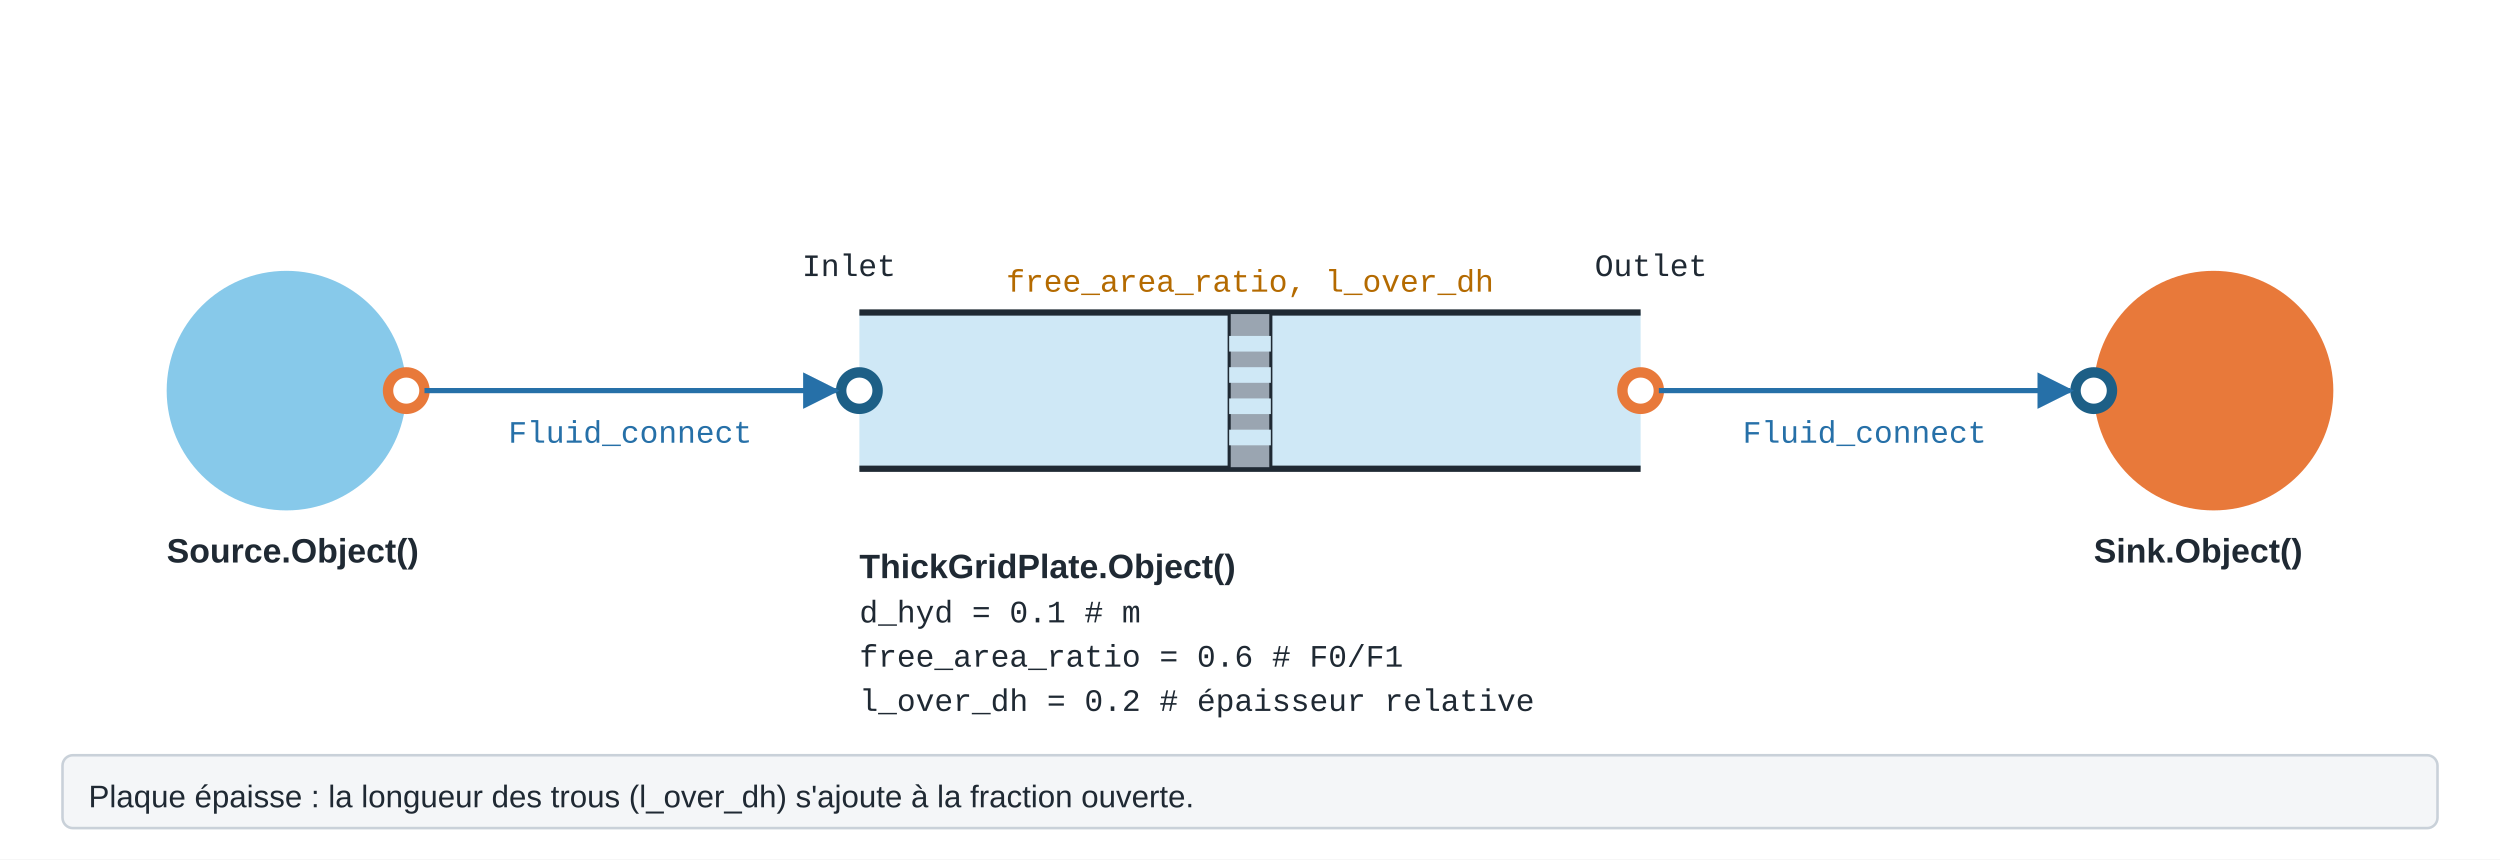
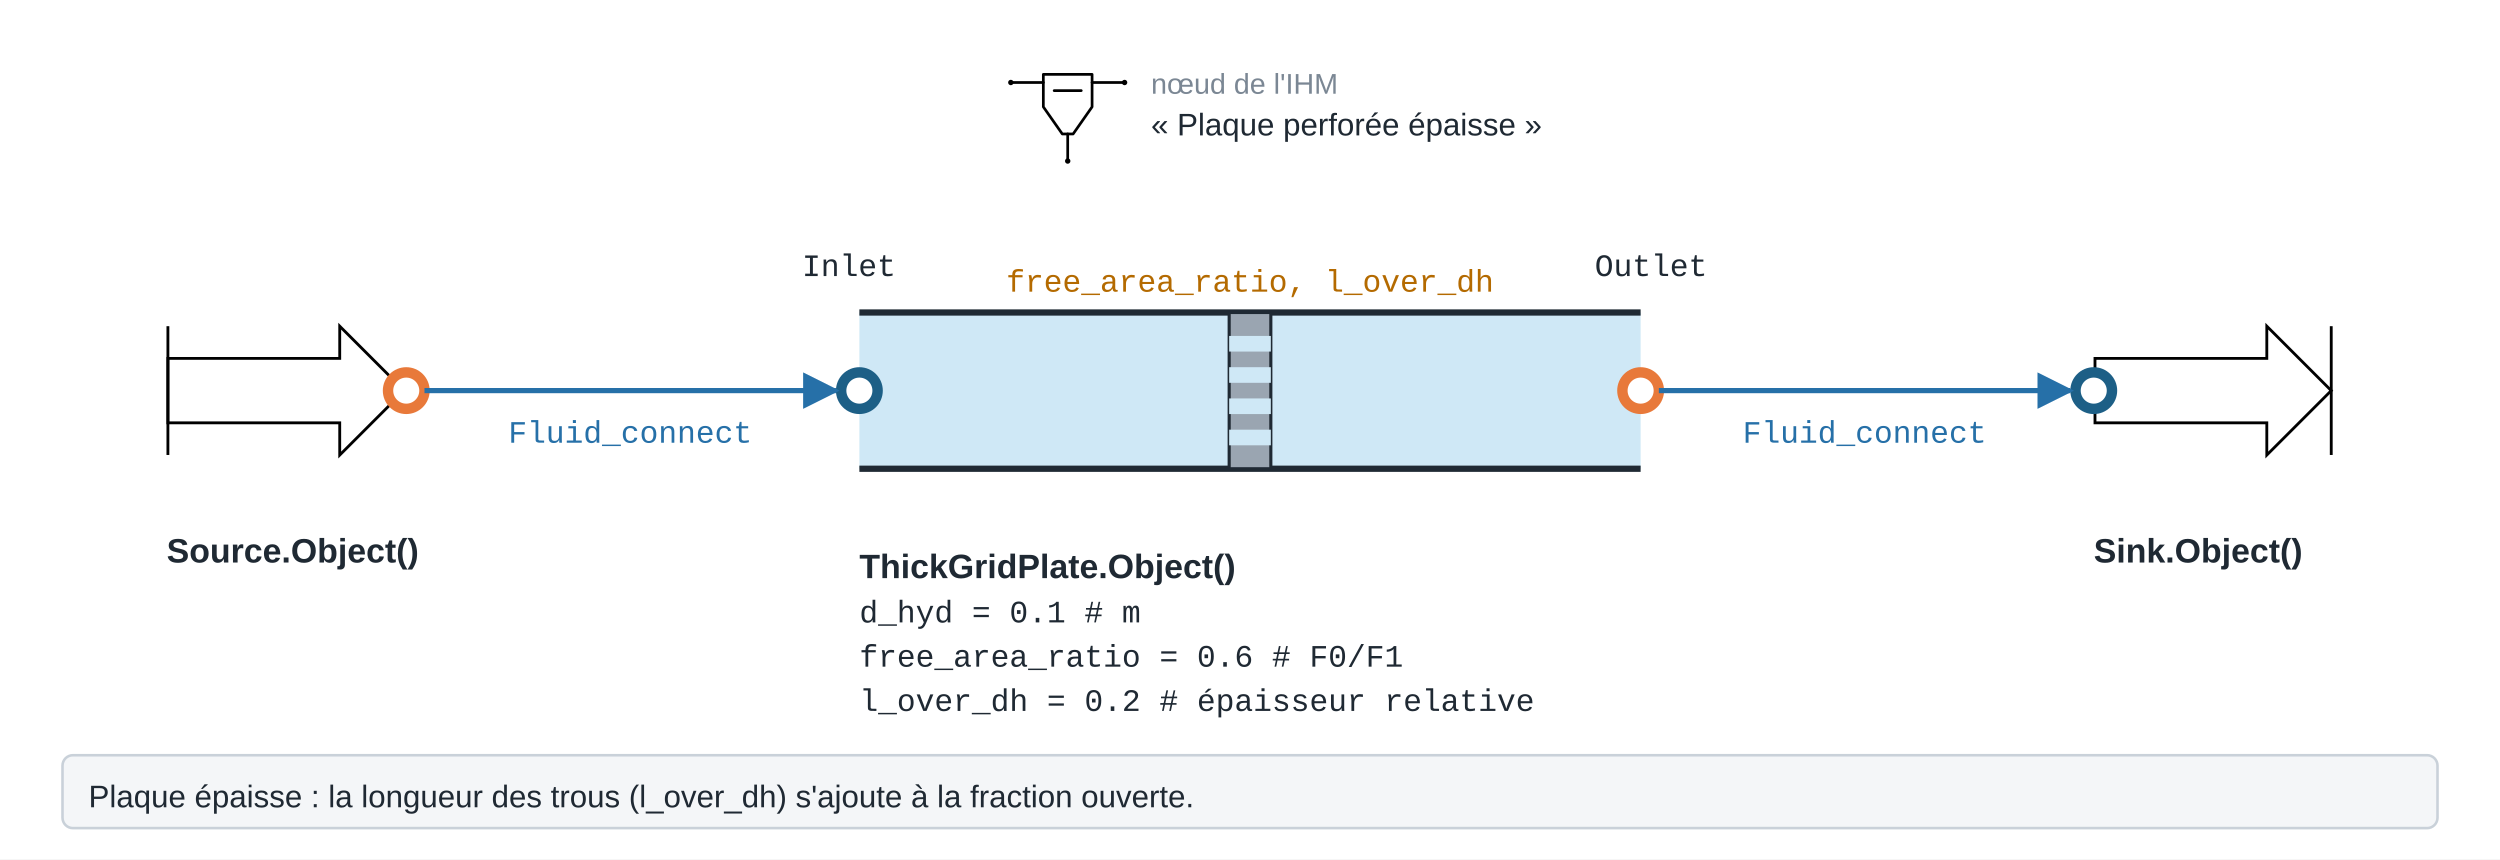
<svg xmlns="http://www.w3.org/2000/svg" width="960" height="330" viewBox="0 0 960 330" role="img" aria-label="Plaque perforée épaisse">
  <defs>
    <marker id="fleche" viewBox="0 0 10 10" refX="9" refY="5" markerWidth="7" markerHeight="7" orient="auto-start-end">
      <path d="M 0 0 L 10 5 L 0 10 z" fill="#1f2933" />
    </marker>
    <marker id="fleche_cote" viewBox="0 0 10 10" refX="9" refY="5" markerWidth="6" markerHeight="6" orient="auto-start-end">
      <path d="M 0 0 L 10 5 L 0 10 z" fill="#b46a00" />
    </marker>
    <marker id="fleche_flux" viewBox="0 0 10 10" refX="9" refY="5" markerWidth="7" markerHeight="7" orient="auto-start-end">
      <path d="M 0 0 L 10 5 L 0 10 z" fill="#2670a8" />
    </marker>
  </defs>
  <rect width="960" height="330" fill="#ffffff" />
-   <circle cx="110.0" cy="150.0" r="46.0" fill="#87c9ea" stroke="none" stroke-width="0.0" />
+   <g transform="translate(64.00 123.83) scale(0.3172)">
+     <g transform="translate(-91 -451)">
+       <path d="M92.5 494.5 300.5 494.5 300.5 455.5 378.5 533.5 300.5 611.501 300.5 572.501 92.5 572.501Z" stroke="#000000" stroke-width="3.438" stroke-miterlimit="8" fill="none" fill-rule="evenodd" />
+       <path d="M92.5 455.5 92.5 611.405" stroke="#000000" stroke-width="3.438" stroke-miterlimit="8" fill="none" fill-rule="evenodd" />
+     </g>
+   </g>
  <text x="64.0" y="216.0" fill="#1f2933" text-anchor="start" font-family="Segoe UI, Arial, Helvetica, sans-serif" font-size="13" font-weight="600">Source.Object()</text>
  <circle cx="156.0" cy="150.0" r="7.0" fill="#ffffff" stroke="#e8793a" stroke-width="4" />
-   <circle cx="850.0" cy="150.0" r="46.0" fill="#e8793a" stroke="none" stroke-width="0.0" />
+   <g transform="translate(804.00 123.83) scale(0.3172)">
+     <g transform="translate(-91 -671)">
+       <path d="M92.5 714.5 300.5 714.5 300.5 675.5 378.5 753.5 300.5 831.501 300.5 792.501 92.5 792.501Z" stroke="#000000" stroke-width="3.438" stroke-miterlimit="8" fill="none" fill-rule="evenodd" />
+       <path d="M378.5 675.5 378.5 831.405" stroke="#000000" stroke-width="3.438" stroke-miterlimit="8" fill="none" fill-rule="evenodd" />
+     </g>
+   </g>
  <text x="804.0" y="216.0" fill="#1f2933" text-anchor="start" font-family="Segoe UI, Arial, Helvetica, sans-serif" font-size="13" font-weight="600">Sink.Object()</text>
+   <g transform="translate(384.00 14.00) scale(0.52)">
+     <g fill="none" stroke="#000000" stroke-width="2" stroke-linecap="round" stroke-linejoin="round">
+       <polygon points="32,28 68,28 68,52 54,72 46,72 32,52" />
+       <line x1="40" y1="40" x2="60" y2="40" />
+       <line x1="32" y1="34" x2="8" y2="34" />
+       <line x1="68" y1="34" x2="92" y2="34" />
+       <line x1="50" y1="72" x2="50" y2="92" />
+     </g>
+     <g class="ports">
+       <circle class="port" cx="8" cy="34" r="2.0" fill="#000000" stroke="none" data-port="port-w" data-dir="w" data-role="inlet" />
+       <circle class="port" cx="92" cy="34" r="2.0" fill="#000000" stroke="none" data-port="port-e" data-dir="e" data-role="outlet" />
+       <circle class="port" cx="50" cy="92" r="2.0" fill="#000000" stroke="none" data-port="port-s" data-dir="s" data-role="outlet" />
+     </g>
+   </g>
+   <text x="442.0" y="36.0" fill="#7b8794" text-anchor="start" font-family="Segoe UI, Arial, Helvetica, sans-serif" font-size="11">nœud de l'IHM</text>
+   <text x="442.0" y="52.0" fill="#1f2933" text-anchor="start" font-family="Segoe UI, Arial, Helvetica, sans-serif" font-size="12">« Plaque perforée épaisse »</text>
  <circle cx="804.0" cy="150.0" r="7.0" fill="#ffffff" stroke="#1d5f86" stroke-width="4" />
  <rect x="330.0" y="120.0" width="300.0" height="60.0" rx="0" fill="#cfe8f6" stroke="none" stroke-width="0" />
  <line x1="330.0" y1="120.0" x2="630.0" y2="120.0" stroke="#1f2933" stroke-width="2.4" />
  <line x1="330.0" y1="180.0" x2="630.0" y2="180.0" stroke="#1f2933" stroke-width="2.4" />
  <rect x="472.0" y="120.0" width="16.0" height="60.0" rx="0" fill="#9aa5b1" stroke="#1f2933" stroke-width="1.2" />
  <rect x="472.0" y="129.0" width="16.0" height="6.0" rx="0" fill="#cfe8f6" stroke="none" stroke-width="0" />
  <rect x="472.0" y="141.0" width="16.0" height="6.0" rx="0" fill="#cfe8f6" stroke="none" stroke-width="0" />
  <rect x="472.0" y="153.0" width="16.0" height="6.0" rx="0" fill="#cfe8f6" stroke="none" stroke-width="0" />
  <rect x="472.0" y="165.0" width="16.0" height="6.0" rx="0" fill="#cfe8f6" stroke="none" stroke-width="0" />
  <text x="480.0" y="112.0" fill="#b46a00" text-anchor="middle" font-family="Consolas, Courier New, monospace" font-size="12">free_area_ratio, l_over_dh</text>
  <circle cx="330.0" cy="150.0" r="7.0" fill="#ffffff" stroke="#1d5f86" stroke-width="4" />
  <circle cx="630.0" cy="150.0" r="7.0" fill="#ffffff" stroke="#e8793a" stroke-width="4" />
  <text x="326.0" y="106.0" fill="#1f2933" text-anchor="middle" font-family="Consolas, Courier New, monospace" font-size="12">Inlet</text>
  <text x="634.0" y="106.0" fill="#1f2933" text-anchor="middle" font-family="Consolas, Courier New, monospace" font-size="12">Outlet</text>
  <polyline points="163.00,150.00 321.00,150.00" fill="none" stroke="#2670a8" stroke-width="2.0" stroke-linejoin="round" marker-end="url(#fleche_flux)" />
  <text x="242.0" y="170.0" fill="#2670a8" text-anchor="middle" font-family="Consolas, Courier New, monospace" font-size="12">Fluid_connect</text>
  <polyline points="637.00,150.00 795.00,150.00" fill="none" stroke="#2670a8" stroke-width="2.0" stroke-linejoin="round" marker-end="url(#fleche_flux)" />
  <text x="716.0" y="170.0" fill="#2670a8" text-anchor="middle" font-family="Consolas, Courier New, monospace" font-size="12">Fluid_connect</text>
  <text x="330.0" y="222.0" fill="#1f2933" text-anchor="start" font-family="Segoe UI, Arial, Helvetica, sans-serif" font-size="13" font-weight="600">ThickGridPlate.Object()</text>
  <text x="330.0" y="239.0" fill="#1f2933" text-anchor="start" font-family="Consolas, Courier New, monospace" font-size="12">d_hyd = 0.1            # m</text>
  <text x="330.0" y="256.0" fill="#1f2933" text-anchor="start" font-family="Consolas, Courier New, monospace" font-size="12">free_area_ratio = 0.6  # F0/F1</text>
  <text x="330.0" y="273.0" fill="#1f2933" text-anchor="start" font-family="Consolas, Courier New, monospace" font-size="12">l_over_dh = 0.2        # épaisseur relative</text>
  <rect x="24.0" y="290.0" width="912.0" height="28.0" rx="4" fill="#f4f6f8" stroke="#c9d1d9" stroke-width="1.0" />
  <text x="34.0" y="310.0" fill="#1f2933" text-anchor="start" font-family="Segoe UI, Arial, Helvetica, sans-serif" font-size="12">Plaque épaisse : la longueur des trous (l_over_dh) s'ajoute à la fraction ouverte.</text>
</svg>
